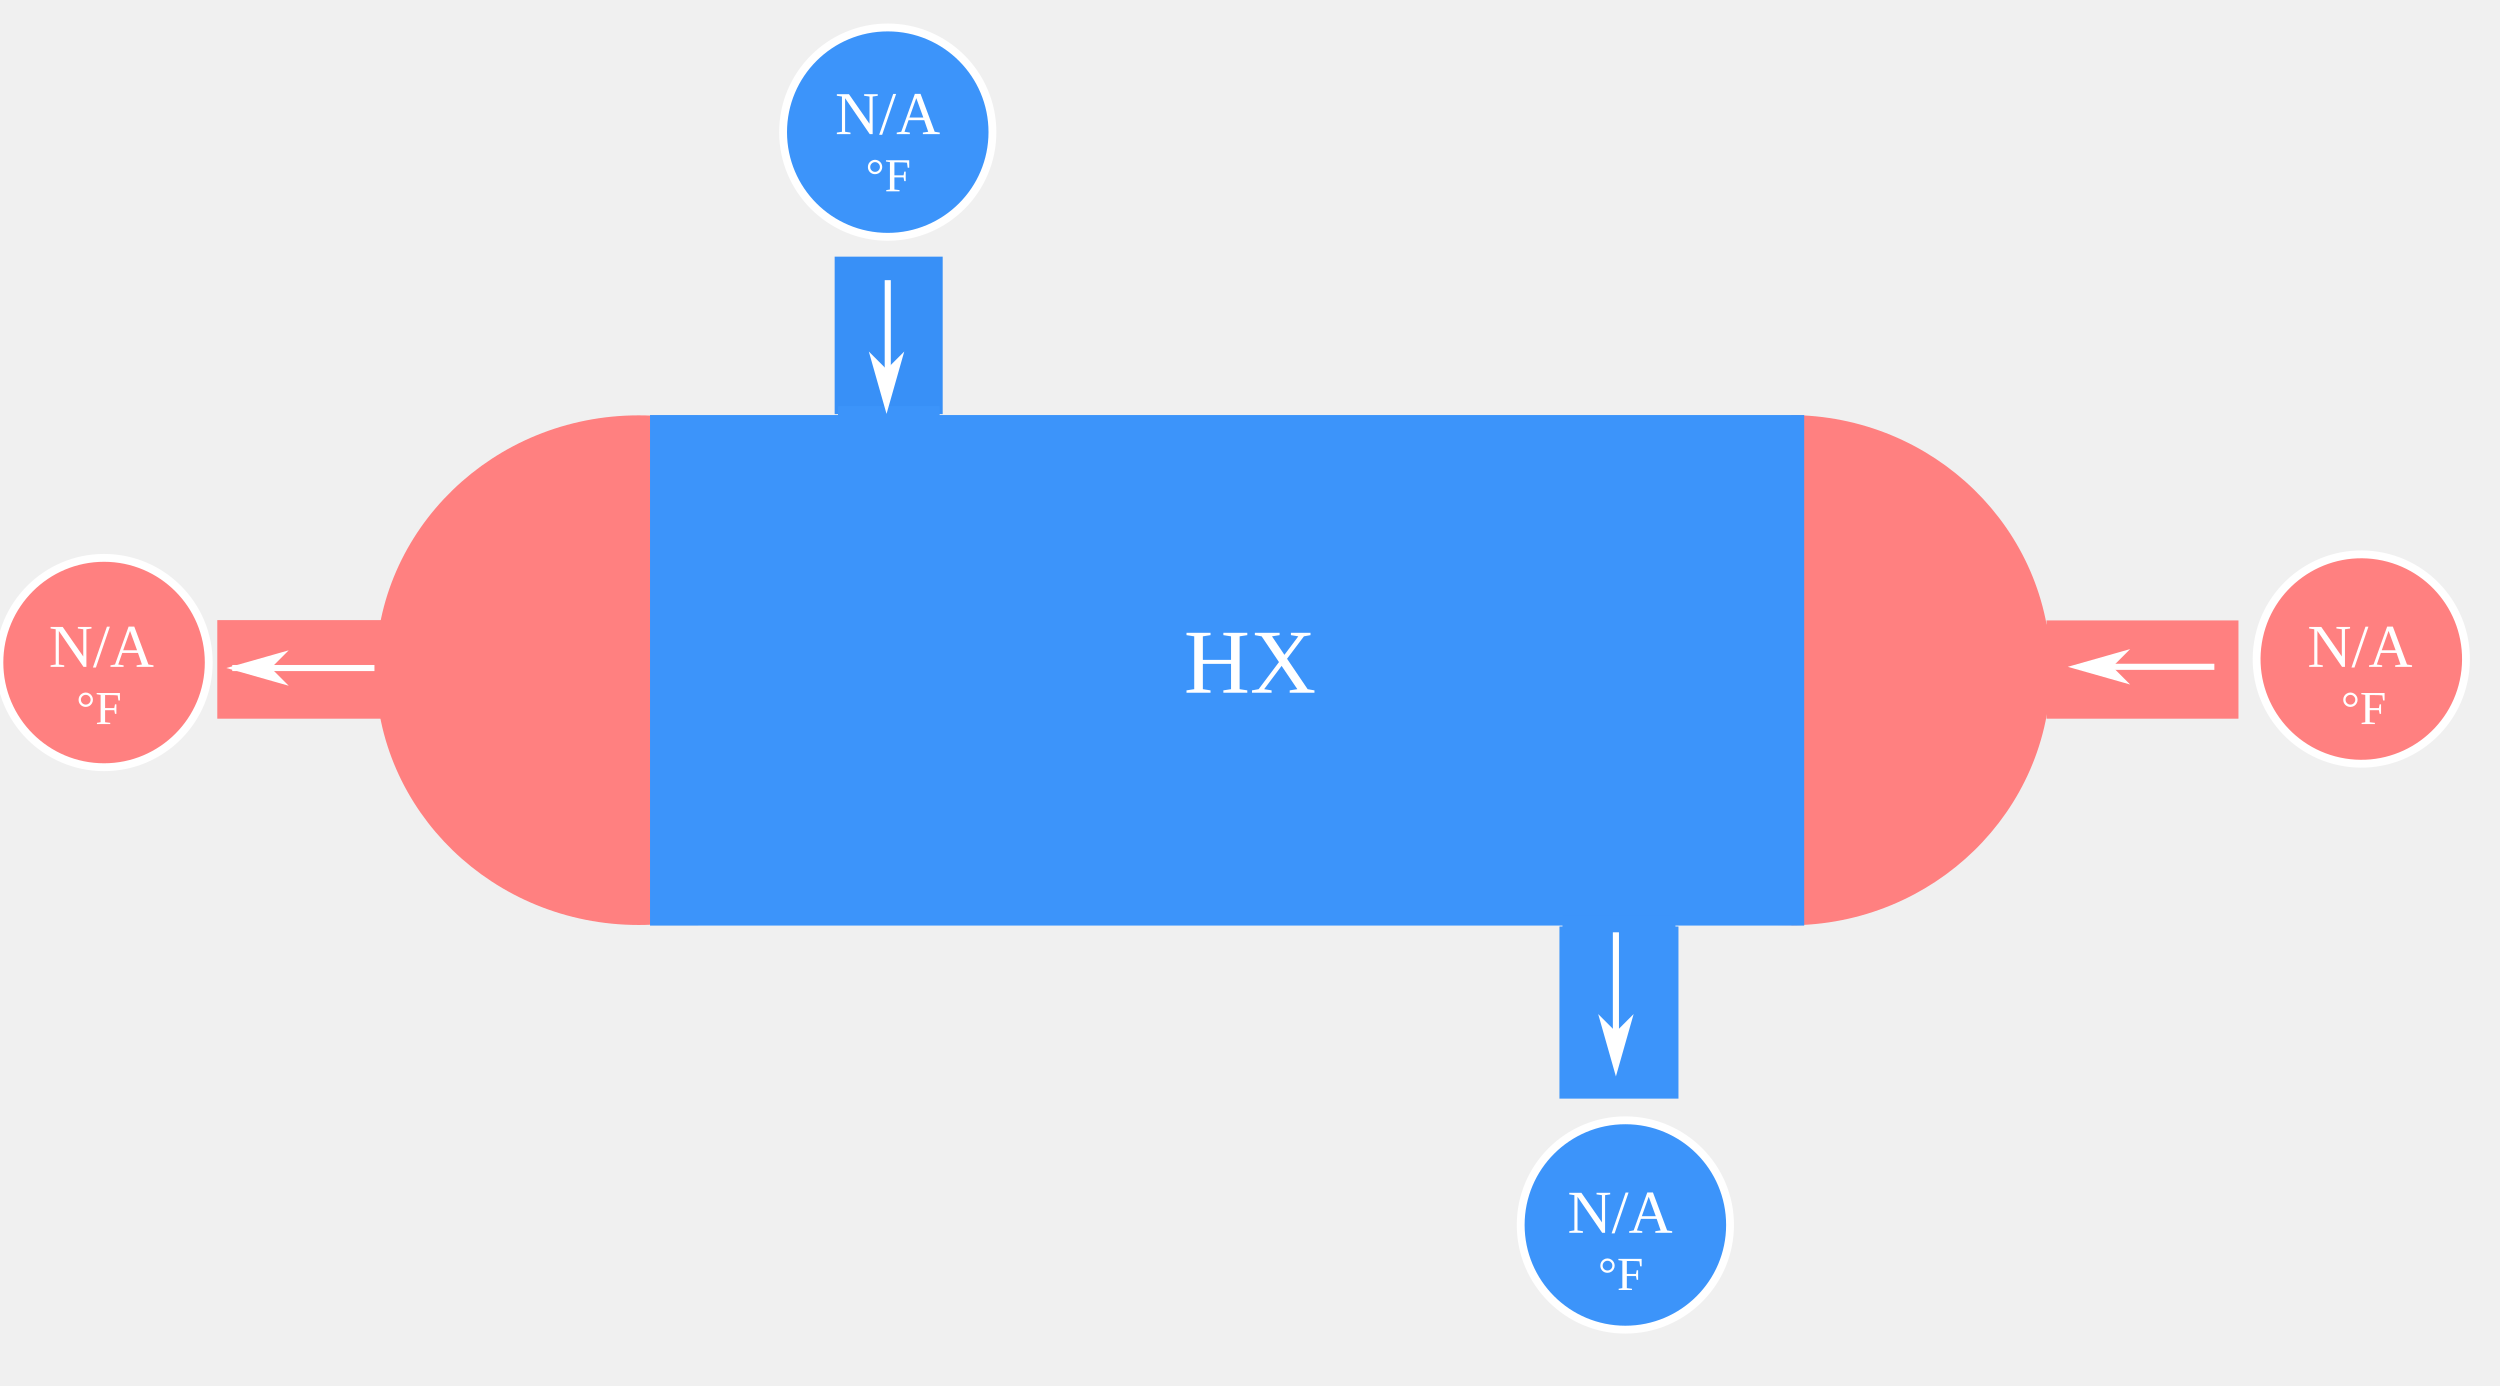
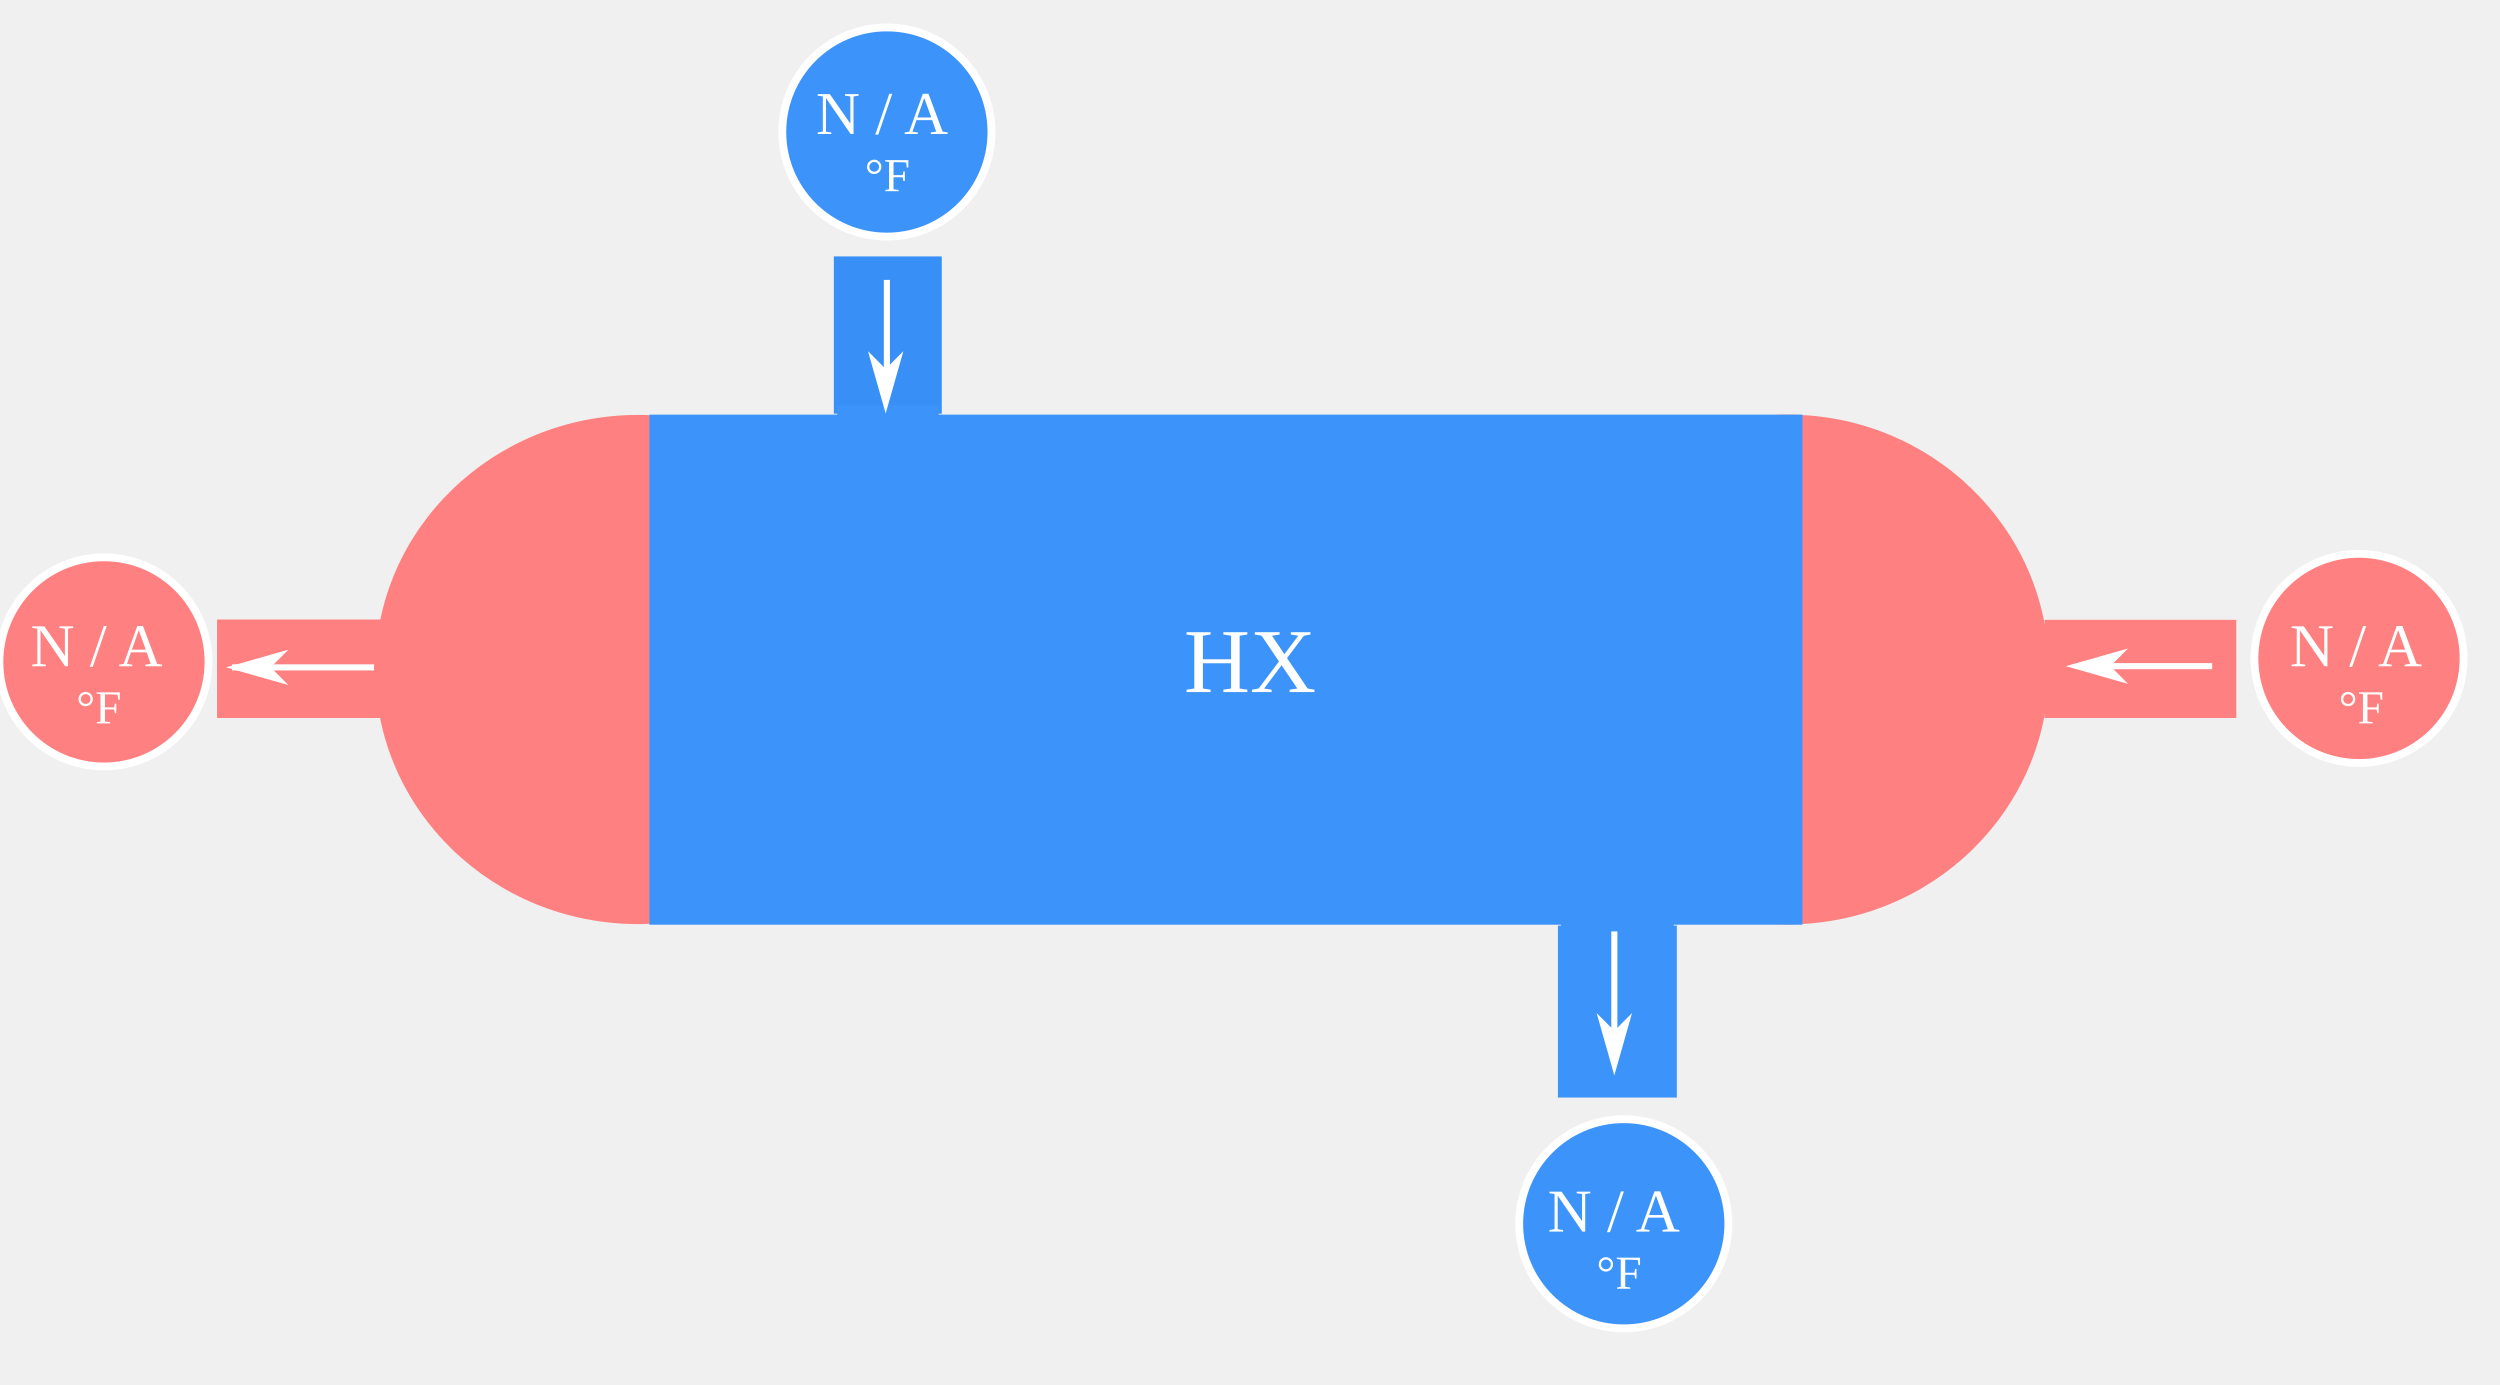
- <svg xmlns="http://www.w3.org/2000/svg" version="1.1" id="svg2" x="0px" y="0px" viewBox="0 0 819.2 454" style="enable-background:new 0 0 819.2 1024;" xml:space="preserve">
+ <svg xmlns="http://www.w3.org/2000/svg" version="1.1" id="svg2" x="0px" y="0px" viewBox="0 0 820 454" style="enable-background:new 0 0 820 1024;" xml:space="preserve">
  <style type="text/css">
	a:hover{text-decoration: none;}
- 	.st0{fill:#FF8080;stroke:#fff;stroke-width:0;}
- 	.st1{fill:#FF8080;stroke:#fff;stroke-width:0;}
- 	.st2{fill:#FFFFFF;stroke:#fff;stroke-width:0;}
- 	.st3{fill:#3C94FA;stroke:#fff;stroke-width:0;}
+ 	.pink{fill:#FF8080;stroke:#fff;stroke-width:0;}
+ 	.title{fill:#3C94FA;stroke:#fff;stroke-width:0;}
+ 	.title-text{font-size:30px;fill:white;}
	.st4{fill:none;}
	.st5{fill:#FF8080;}
	.st6{fill:#0073F9;fill-opacity:0.765;stroke:#fff;stroke-width:0;}
	.st7{fill:#3C94FA;stroke:#fff;stroke-width:0;}
- 	.st9{font-size:30px;fill:white;}
	.st10{fill-rule:evenodd;clip-rule:evenodd;fill:#3C94FA;}
	.st11{fill-rule:evenodd;clip-rule:evenodd;fill:#FF8080;}
	.st12{font-size:11.659px;}
	.st13{fill-rule:evenodd;clip-rule:evenodd;fill:#FFFFFF;stroke:#FFFFFF;}
	.st14{opacity:0.847;fill:none;stroke:#0000FF;stroke-width:2.574;stroke-linecap:round;stroke-dasharray:2.574,7.722;enable-background:new    ;}
	.st15{fill:white;font-size:15.545px;}
	.st16{font-size:13.602px;}
- 	.st17{fill:none;stroke:#FFFFFF;stroke-width:2;stroke-miterlimit:10;}
+ 	.arrow{fill:none;stroke:#FFFFFF;stroke-width:2;stroke-miterlimit:10;}
	.st18{fill:#FF8080;stroke:#fff;stroke-width:2.574;stroke-linecap:round;enable-background:new    ;}
	.st19{fill:#3F0700;}
	.st20{fill:white;font-size:20px;}
	.st21{fill:#3C94FA;stroke:#fff;stroke-width:2.574;stroke-linecap:round;enable-background:new    ;}
	.st22{fill:none;stroke:#FFFFFF;stroke-width:1.691;stroke-linecap:round;stroke-linejoin:round;stroke-dasharray:1.691,5.072;}
	.st23{opacity:0.44;fill:#FFFFFF;stroke:#FFFFFF;stroke-width:1.691;stroke-linecap:round;stroke-linejoin:round;}
	.st24{fill:#FFFFFF;}
	.st26{fill:none;stroke:#FFFFFF;stroke-width:1.691;stroke-linecap:round;stroke-linejoin:round;display:none;}
	.st27{font-size:13.888px;}
	.hide{display:none;}
</style>
  <defs>
	</defs>
-   <path id="path6736" class="st0" d="  M586.3,136c-47.3,0-85.7,37.4-85.7,83.6c0,46.2,38.4,83.6,85.7,83.6c0,0,0,0,0,0c47.3,0,85.7-37.4,85.7-83.6c0,0,0,0,0,0  C672,173.5,633.7,136,586.3,136z" />
-   <ellipse id="path4552" class="st1" cx="209.3" cy="219.6" rx="86.2" ry="83.5">
- </ellipse>
-   <rect id="rect6794" x="228.8" y="136" class="st2" width="358.2" height="167.3">
- </rect>
-   <g>
-     <rect id="center-rect" x="213" y="136" class="st3" width="378.2" height="167.3">
- 	</rect>
-     <text x="50%" y="50%" text-anchor="middle" id="asset_name" class="st8 st9">HX</text>
-   </g>
+   <path id="path6736" class="pink" d="  M586.3,136c-47.3,0-85.7,37.4-85.7,83.6c0,46.2,38.4,83.6,85.7,83.6c0,0,0,0,0,0c47.3,0,85.7-37.4,85.7-83.6c0,0,0,0,0,0  C672,173.5,633.7,136,586.3,136z" />
+   <ellipse id="path4552" class="pink" cx="209.3" cy="219.6" rx="86.2" ry="83.5" />
  <path id="path6276" class="st4" d="  M300.3,301.7l-69.7-0.1v-81.9v-81.9l111.8-0.2c61.5-0.1,141.3-0.2,177.5-0.2l65.8,0v82.3v82.3l-107.8-0.1  C418.5,301.8,338.6,301.7,300.3,301.7L300.3,301.7z" />
  <rect id="rect-pink-left" x="71.2" y="203.2" class="st5" width="54.5" height="32.3">
</rect>
  <rect id="rect7266-48" x="273.5" y="84.1" class="st6" width="35.4" height="51.6">
</rect>
  <rect id="rect7266-48-9" x="511" y="303.6" class="st7" width="39" height="56.4">
</rect>
  <rect id="rect7266-8" x="670.6" y="203.3" class="st5" width="62.9" height="32.2">
</rect>
  <rect id="rect8490" x="274.6" y="133.1" class="st10" width="33.3" height="4.5" />
  <rect id="rect8490-0" x="136.5" y="204.5" class="st11" width="13.5" height="29.7" />
  <rect id="rect8490-5" x="512" y="299.9" class="st10" width="37" height="10.4" />
  <rect id="rect8490-5-0" x="668.9" y="204.6" class="st11" width="3.4" height="29.5" />
-   <text transform="matrix(1 0 0 1 264.8091 103.4043)" class="st8 st12"> </text>
+   <text transform="matrix(1 0 0 1 264.8091 103.4043)" class="st12"> </text>
  <path class="st4" d="" />
  <path id="path4487" class="st13" d="M290.5,121.7l-4.8-4.8l4.8,16.9l4.8-16.9L290.5,121.7z" />
  <path id="path4286" class="st13" d="  M290.5,131.4" />
  <path class="st4" d="" />
  <path id="path4487-7" transform="matrix(1 0 0 1 -20 0)" class="st13" d="M108.1,218.9l4.8-4.8L96,218.9l16.9,4.8L108.1,218.9z" />
  <path id="path4286-6" class="st13" d="  M98.4,218.9" />
  <path class="st4" d="" />
  <path id="path4487-4" class="st13" d="M529.5,338.8l-4.8-4.8l4.8,16.9l4.8-16.9L529.5,338.8z" />
  <path id="path4286-2" class="st13" d="  M529.5,348.4" />
  <path class="st4" d="" />
  <path id="path4487-7-5" class="st13" d="M691.5,218.5l4.8-4.8l-16.9,4.8l16.9,4.8L691.5,218.5z" />
  <path id="path4286-6-2" class="st13" d="  M681.9,218.5" />
-   <g id="flowRoot4275" transform="translate(-5.73877)">
- </g>
-   <g>
-     <g>
-       <circle id="path4295-9-1-4" class="st21" cx="532.6" cy="401.4" r="34.3" />
-       <a href="#" id="ShellOutlet">
-         <text transform="matrix(1 0 0 1 513.6403 403.9592)" class="st8 st20">N/A</text>
-         <text transform="matrix(1 0 0 1 523.6398 422.7033)" class="st8 st15">°F</text>
-       </a>
-     </g>
-   </g>
-   <line class="st17" x1="76.1" y1="218.9" x2="122.7" y2="218.9" />
-   <line class="st17" x1="689" y1="218.5" x2="725.6" y2="218.5" />
-   <line class="st17" x1="290.9" y1="128.4" x2="290.9" y2="91.8" />
-   <line class="st17" x1="529.5" y1="342.1" x2="529.5" y2="305.5" />
-   <g>
-     <g>
-       <circle id="path4295-9-1" class="st18" cx="34.1" cy="217.1" r="34.3" />
-       <g>
-         <a id="TubeOutlet">
-           <text id="TubeOutlet_n" transform="matrix(1 0 0 1 16 218.5259)" class="st19 st8 st20">N/A</text>
-         </a>
-         <text transform="matrix(1 0 0 1 25 237.27)" class="st8 st15">°F</text>
-       </g>
-     </g>
-   </g>
-   <g>
-     <g>
-       <ellipse id="path4295-9-1-4-7" transform="matrix(0.1602 -0.9871 0.9871 0.1602 436.5919 945.0707)" class="st18" cx="773.7" cy="216" rx="34.3" ry="34.3" />
-       <g>
-         <a id="TubeInlet">
-           <text transform="matrix(1 0 0 1 756.0845 218.526)" class="st19 st8 st20">N/A</text>
-         </a>
-         <text transform="matrix(1 0 0 1 767.0841 237.2702)" class="st8 st15">°F</text>
-       </g>
-     </g>
-   </g>
-   <g>
-     <g>
-       <circle id="path4295" class="st21" cx="290.9" cy="43.3" r="34.3" />
-       <g>
-         <a id="ShellInlet">
-           <text transform="matrix(1 0 0 1 273.6403 43.9592)" class="st8 st20">N/A</text>
-         </a>
-         <text transform="matrix(1 0 0 1 283.6398 62.7033)" class="st8 st15">°F</text>
-       </g>
-     </g>
-   </g>
-   <g>
-     <rect id="Rect_TubeInlet_flow" x="597.5" y="210.4" class="st26" width="67.5" height="24.7" />
-     <a id="TubeInlet_flow">
-       <text transform="matrix(1 0 0 1 605 226)" class="st24 st8 st16" />
-     </a>
-   </g>
-   <g>
-     <rect id="Rect_ShellOutlet_flow" x="492.4" y="269.5" class="st26" width="81.8" height="26.7" />
-     <a id="ShellOutlet_flow">
-       <text transform="matrix(1 0 0 1 503 287)" class="st24 st8 st16" />
-     </a>
-   </g>
-   <g>
-     <rect id="Rect_ShellInlet_flow" x="248.7" y="142.8" class="st26" width="87.4" height="26.7" />
-     <a id="ShellInlet_flow">
-       <text transform="matrix(1 0 0 1 258 161)" class="st24 st8 st27" />
-     </a>
-   </g>
-   <g>
-     <rect id="Rect_TubeOutlet_flow" x="129.4" y="207.4" class="st26" width="79.8" height="24.7" />
-     <a id="TubeOutlet_flow">
-       <text transform="matrix(1 0 0 1 135 225)" class="st24 st8 st16" />
-     </a>
-   </g>
+   <line class="arrow" x1="76.1" y1="218.9" x2="122.7" y2="218.9" />
+   <line class="arrow" x1="689" y1="218.5" x2="725.6" y2="218.5" />
+   <line class="arrow" x1="290.9" y1="128.4" x2="290.9" y2="91.8" />
+   <line class="arrow" x1="529.5" y1="342.1" x2="529.5" y2="305.5" />
+   <rect id="center-rect" x="213" y="136" class="title" width="378.2" height="167.3" />
+   <text x="50%" y="50%" text-anchor="middle" id="asset_name" class="title-text">HX</text>
+   <circle id="path4295-9-1-4" class="st21" cx="532.6" cy="401.4" r="34.3" />
+   <a href="#" id="ShellOutlet">
+     <text transform="matrix(1 0 0 1 507.6403 403.9592)" class="st20">N / A</text>
+     <text transform="matrix(1 0 0 1 523.6398 422.7033)" class="st15">°F</text>
+   </a>
+   <circle id="path4295-9-1" class="st18" cx="34.1" cy="217.1" r="34.3" />
+   <a id="TubeOutlet">
+     <text id="TubeOutlet_n" transform="matrix(1 0 0 1 10 218.5259)" class="st19 st20">N / A</text>
+     <text transform="matrix(1 0 0 1 25 237.27)" class="st15">°F</text>
+   </a>
+   <ellipse id="path4295-9-1-4-7" transform="matrix(0.1602 -0.9871 0.9871 0.1602 436.5919 945.0707)" class="st18" cx="773.7" cy="216" rx="34.3" ry="34.3" />
+   <a id="TubeInlet">
+     <text transform="matrix(1 0 0 1 751.0845 218.526)" class="st19 st20">N / A</text>
+     <text transform="matrix(1 0 0 1 767.0841 237.2702)" class="st15">°F</text>
+   </a>
+   <circle id="path4295" class="st21" cx="290.9" cy="43.3" r="34.3" />
+   <a id="ShellInlet">
+     <text transform="matrix(1 0 0 1 267.6403 43.9592)" class="st20">N / A</text>
+     <text transform="matrix(1 0 0 1 283.6398 62.7033)" class="st15">°F</text>
+   </a>
+   <rect id="Rect_TubeInlet_flow" x="597.5" y="210.4" class="st26" width="67.5" height="24.7" />
+   <a id="TubeInlet_flow">
+     <text transform="matrix(1 0 0 1 605 226)" class="st24 st16" />
+   </a>
+   <rect id="Rect_ShellOutlet_flow" x="492.4" y="269.5" class="st26" width="81.8" height="26.7" />
+   <a id="ShellOutlet_flow">
+     <text transform="matrix(1 0 0 1 503 287)" class="st24 st16" />
+   </a>
+   <rect id="Rect_ShellInlet_flow" x="248.7" y="142.8" class="st26" width="87.4" height="26.7" />
+   <a id="ShellInlet_flow">
+     <text transform="matrix(1 0 0 1 258 161)" class="st24 st27" />
+   </a>
+   <rect id="Rect_TubeOutlet_flow" x="129.4" y="207.4" class="st26" width="79.8" height="24.7" />
+   <a id="TubeOutlet_flow">
+     <text transform="matrix(1 0 0 1 135 225)" class="st24 st16" />
+   </a>
</svg>
